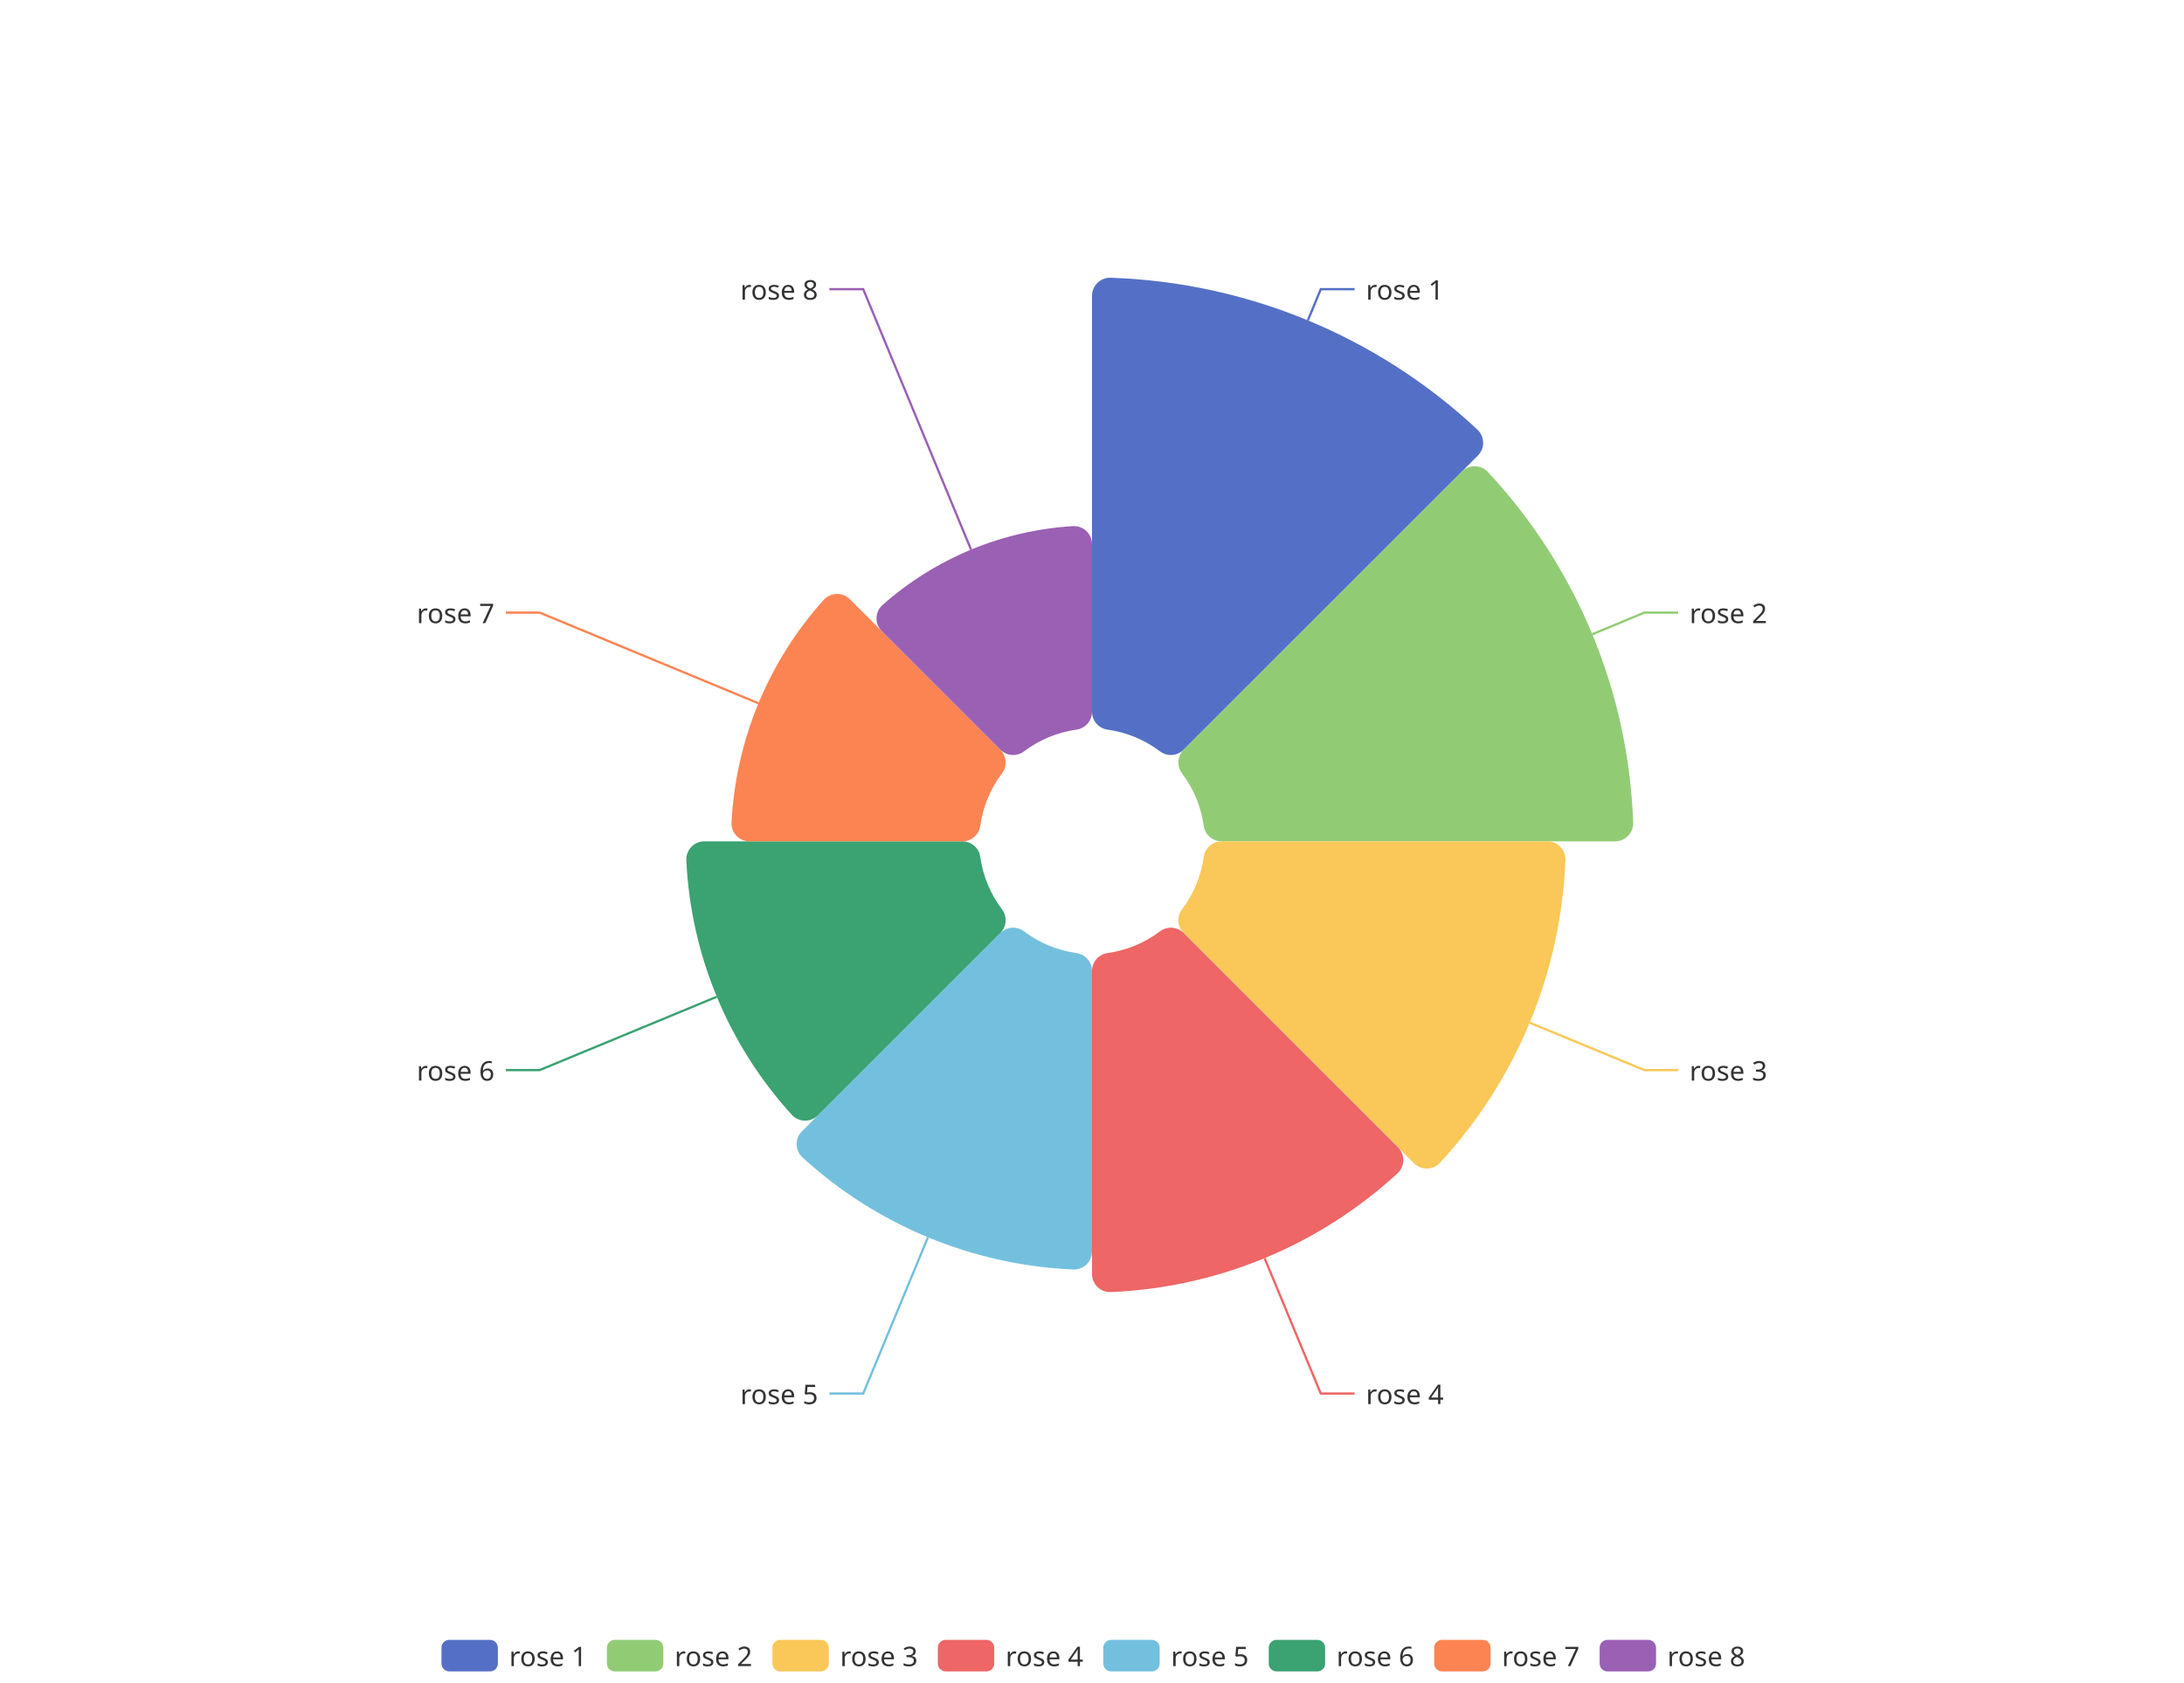
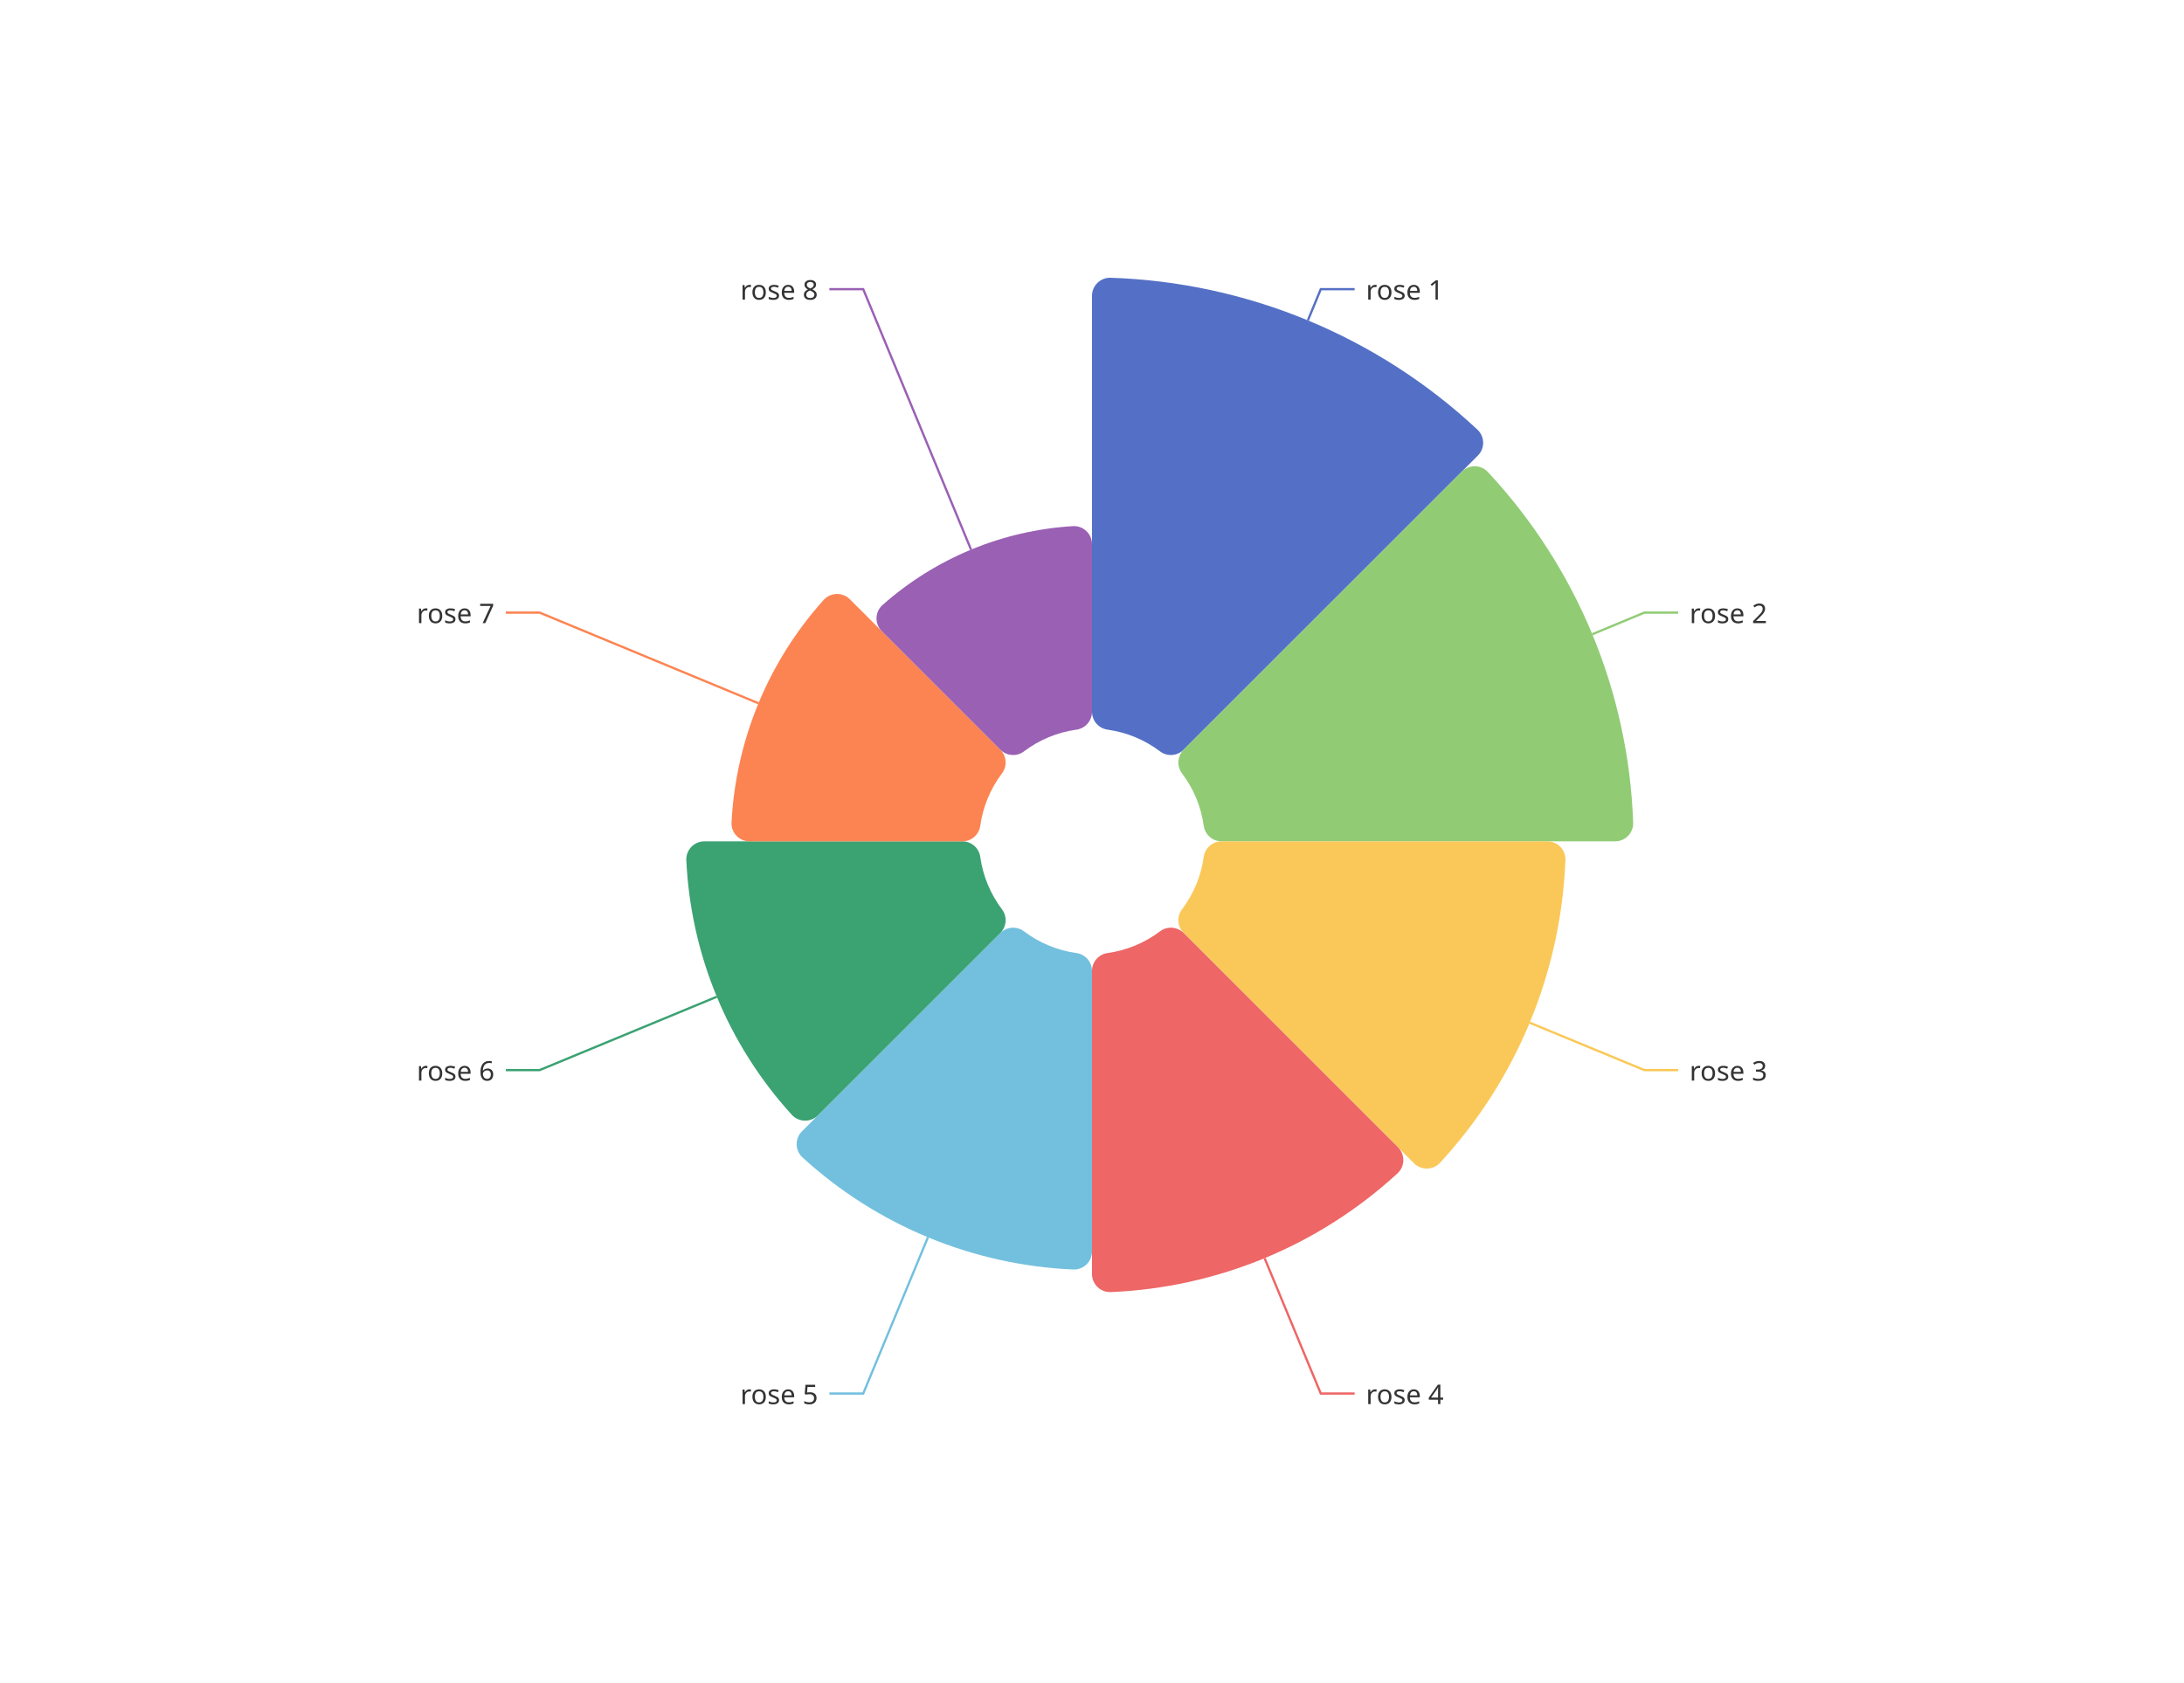
<svg xmlns="http://www.w3.org/2000/svg" width="968" height="746" version="1.1" baseProfile="full" viewBox="0 0 968 746">
  <rect width="968" height="746" x="0" y="0" id="0" fill="none" />
  <polyline points="579.7 142 585.4 128.2 600.4 128.2" fill="none" stroke="#5470c6" />
  <polyline points="705.7 281.2 728.8 271.6 743.8 271.6" fill="none" stroke="#91cc75" />
  <polyline points="678 453.4 728.8 474.4 743.8 474.4" fill="none" stroke="#fac858" />
  <polyline points="560.5 557.8 585.4 617.8 600.4 617.8" fill="none" stroke="#ee6666" />
  <polyline points="411.3 548.5 382.6 617.8 367.6 617.8" fill="none" stroke="#73c0de" />
  <polyline points="317.7 441.9 239.2 474.4 224.2 474.4" fill="none" stroke="#3ba272" />
  <polyline points="336.2 311.8 239.2 271.6 224.2 271.6" fill="none" stroke="#fc8452" />
  <polyline points="430.4 243.7 382.6 128.2 367.6 128.2" fill="none" stroke="#9a60b4" />
  <path d="M484 131.132A8 8 0 0 1 492.264 123.137A250 250 0 0 1 654.836 190.476A8 8 0 0 1 655.026 201.974L524.62 332.38A8 8 0 0 1 514.141 333.106A50 50 0 0 0 490.897 323.478A8 8 0 0 1 484 315.554Z" fill="#5470c6" />
  <path d="M647.951 209.049A8 8 0 0 1 659.457 209.247A240 240 0 0 1 723.857 364.724A8 8 0 0 1 715.862 373L541.446 373A8 8 0 0 1 533.522 366.103A50 50 0 0 0 523.894 342.859A8 8 0 0 1 524.62 332.38Z" fill="#91cc75" />
  <path d="M685.841 373A8 8 0 0 1 693.835 381.317A210 210 0 0 1 638.257 515.495A8 8 0 0 1 626.723 515.723L524.62 413.62A8 8 0 0 1 523.894 403.141A50 50 0 0 0 533.522 379.897A8 8 0 0 1 541.446 373Z" fill="#fac858" />
  <path d="M619.647 508.647A8 8 0 0 1 619.406 520.191A200 200 0 0 1 492.333 572.826A8 8 0 0 1 484 564.833L484 430.446A8 8 0 0 1 490.897 422.522A50 50 0 0 0 514.141 412.894A8 8 0 0 1 524.62 413.62Z" fill="#ee6666" />
  <path d="M484 554.824A8 8 0 0 1 475.648 562.816A190 190 0 0 1 355.685 513.126A8 8 0 0 1 355.431 501.569L443.38 413.62A8 8 0 0 1 453.859 412.894A50 50 0 0 0 477.103 422.522A8 8 0 0 1 484 430.446Z" fill="#73c0de" />
  <path d="M362.509 494.491A8 8 0 0 1 350.939 494.221A180 180 0 0 1 304.195 381.372A8 8 0 0 1 312.186 373L426.554 373A8 8 0 0 1 434.478 379.897A50 50 0 0 0 444.106 403.141A8 8 0 0 1 443.38 413.62Z" fill="#3ba272" />
  <path d="M332.211 373A8 8 0 0 1 324.222 364.579A160 160 0 0 1 365.065 265.974A8 8 0 0 1 376.669 265.669L443.38 332.38A8 8 0 0 1 444.106 342.859A50 50 0 0 0 434.478 366.103A8 8 0 0 1 426.554 373Z" fill="#fc8452" />
  <path d="M390.834 279.834A8 8 0 0 1 391.187 268.187A140 140 0 0 1 475.515 233.257A8 8 0 0 1 484 241.243L484 315.554A8 8 0 0 1 477.103 323.478A50 50 0 0 0 453.859 333.106A8 8 0 0 1 443.38 332.38Z" fill="#9a60b4" />
  <text dominant-baseline="central" text-anchor="start" style="font-size:12px;font-family:sans-serif;" xml:space="preserve" transform="translate(605.4111 128.1719)" fill="#333" stroke="rgb(255,255,255)" stroke-width="2" paint-order="stroke" stroke-miterlimit="2">rose 1</text>
  <text dominant-baseline="central" text-anchor="start" style="font-size:12px;font-family:sans-serif;" xml:space="preserve" transform="translate(748.8281 271.5889)" fill="#333" stroke="rgb(255,255,255)" stroke-width="2" paint-order="stroke" stroke-miterlimit="2">rose 2</text>
  <text dominant-baseline="central" text-anchor="start" style="font-size:12px;font-family:sans-serif;" xml:space="preserve" transform="translate(748.8281 474.4111)" fill="#333" stroke="rgb(255,255,255)" stroke-width="2" paint-order="stroke" stroke-miterlimit="2">rose 3</text>
  <text dominant-baseline="central" text-anchor="start" style="font-size:12px;font-family:sans-serif;" xml:space="preserve" transform="translate(605.4111 617.8281)" fill="#333" stroke="rgb(255,255,255)" stroke-width="2" paint-order="stroke" stroke-miterlimit="2">rose 4</text>
  <text dominant-baseline="central" text-anchor="end" style="font-size:12px;font-family:sans-serif;" xml:space="preserve" transform="translate(362.5889 617.8281)" fill="#333" stroke="rgb(255,255,255)" stroke-width="2" paint-order="stroke" stroke-miterlimit="2">rose 5</text>
  <text dominant-baseline="central" text-anchor="end" style="font-size:12px;font-family:sans-serif;" xml:space="preserve" transform="translate(219.1719 474.4111)" fill="#333" stroke="rgb(255,255,255)" stroke-width="2" paint-order="stroke" stroke-miterlimit="2">rose 6</text>
  <text dominant-baseline="central" text-anchor="end" style="font-size:12px;font-family:sans-serif;" xml:space="preserve" transform="translate(219.1719 271.5889)" fill="#333" stroke="rgb(255,255,255)" stroke-width="2" paint-order="stroke" stroke-miterlimit="2">rose 7</text>
  <text dominant-baseline="central" text-anchor="end" style="font-size:12px;font-family:sans-serif;" xml:space="preserve" transform="translate(362.5889 128.1719)" fill="#333" stroke="rgb(255,255,255)" stroke-width="2" paint-order="stroke" stroke-miterlimit="2">rose 8</text>
  <path d="M-5 -5l586.667 0l0 24l-586.667 0Z" transform="translate(195.6667 727)" fill="rgb(0,0,0)" fill-opacity="0" stroke="#ccc" stroke-width="0" />
-   <path d="M3.5 0L21.5 0A3.5 3.5 0 0 1 25 3.5L25 10.5A3.5 3.5 0 0 1 21.5 14L3.5 14A3.5 3.5 0 0 1 0 10.5L0 3.5A3.5 3.5 0 0 1 3.5 0" transform="translate(195.6667 727)" fill="#5470c6" />
-   <text dominant-baseline="central" text-anchor="start" style="font-size:12px;font-family:sans-serif;" xml:space="preserve" x="30" y="7" transform="translate(195.6667 727)" fill="#333">rose 1</text>
-   <path d="M3.5 0L21.5 0A3.5 3.5 0 0 1 25 3.5L25 10.5A3.5 3.5 0 0 1 21.5 14L3.5 14A3.5 3.5 0 0 1 0 10.5L0 3.5A3.5 3.5 0 0 1 3.5 0" transform="translate(269 727)" fill="#91cc75" />
-   <text dominant-baseline="central" text-anchor="start" style="font-size:12px;font-family:sans-serif;" xml:space="preserve" x="30" y="7" transform="translate(269 727)" fill="#333">rose 2</text>
-   <path d="M3.5 0L21.5 0A3.5 3.5 0 0 1 25 3.5L25 10.5A3.5 3.5 0 0 1 21.5 14L3.5 14A3.5 3.5 0 0 1 0 10.5L0 3.5A3.5 3.5 0 0 1 3.5 0" transform="translate(342.3333 727)" fill="#fac858" />
-   <text dominant-baseline="central" text-anchor="start" style="font-size:12px;font-family:sans-serif;" xml:space="preserve" x="30" y="7" transform="translate(342.3333 727)" fill="#333">rose 3</text>
-   <path d="M3.5 0L21.5 0A3.5 3.5 0 0 1 25 3.5L25 10.5A3.5 3.5 0 0 1 21.5 14L3.5 14A3.5 3.5 0 0 1 0 10.5L0 3.5A3.5 3.5 0 0 1 3.5 0" transform="translate(415.6667 727)" fill="#ee6666" />
-   <text dominant-baseline="central" text-anchor="start" style="font-size:12px;font-family:sans-serif;" xml:space="preserve" x="30" y="7" transform="translate(415.6667 727)" fill="#333">rose 4</text>
-   <path d="M3.5 0L21.5 0A3.5 3.5 0 0 1 25 3.5L25 10.5A3.5 3.5 0 0 1 21.5 14L3.5 14A3.5 3.5 0 0 1 0 10.5L0 3.5A3.5 3.5 0 0 1 3.5 0" transform="translate(489 727)" fill="#73c0de" />
-   <text dominant-baseline="central" text-anchor="start" style="font-size:12px;font-family:sans-serif;" xml:space="preserve" x="30" y="7" transform="translate(489 727)" fill="#333">rose 5</text>
-   <path d="M3.5 0L21.5 0A3.5 3.5 0 0 1 25 3.5L25 10.5A3.5 3.5 0 0 1 21.5 14L3.5 14A3.5 3.5 0 0 1 0 10.5L0 3.5A3.5 3.5 0 0 1 3.5 0" transform="translate(562.3333 727)" fill="#3ba272" />
-   <text dominant-baseline="central" text-anchor="start" style="font-size:12px;font-family:sans-serif;" xml:space="preserve" x="30" y="7" transform="translate(562.3333 727)" fill="#333">rose 6</text>
-   <path d="M3.5 0L21.5 0A3.5 3.5 0 0 1 25 3.5L25 10.5A3.5 3.5 0 0 1 21.5 14L3.5 14A3.5 3.5 0 0 1 0 10.5L0 3.5A3.5 3.5 0 0 1 3.5 0" transform="translate(635.6667 727)" fill="#fc8452" />
-   <text dominant-baseline="central" text-anchor="start" style="font-size:12px;font-family:sans-serif;" xml:space="preserve" x="30" y="7" transform="translate(635.6667 727)" fill="#333">rose 7</text>
-   <path d="M3.5 0L21.5 0A3.5 3.5 0 0 1 25 3.5L25 10.5A3.5 3.5 0 0 1 21.5 14L3.5 14A3.5 3.5 0 0 1 0 10.5L0 3.5A3.5 3.5 0 0 1 3.5 0" transform="translate(709 727)" fill="#9a60b4" />
-   <text dominant-baseline="central" text-anchor="start" style="font-size:12px;font-family:sans-serif;" xml:space="preserve" x="30" y="7" transform="translate(709 727)" fill="#333">rose 8</text>
</svg>
